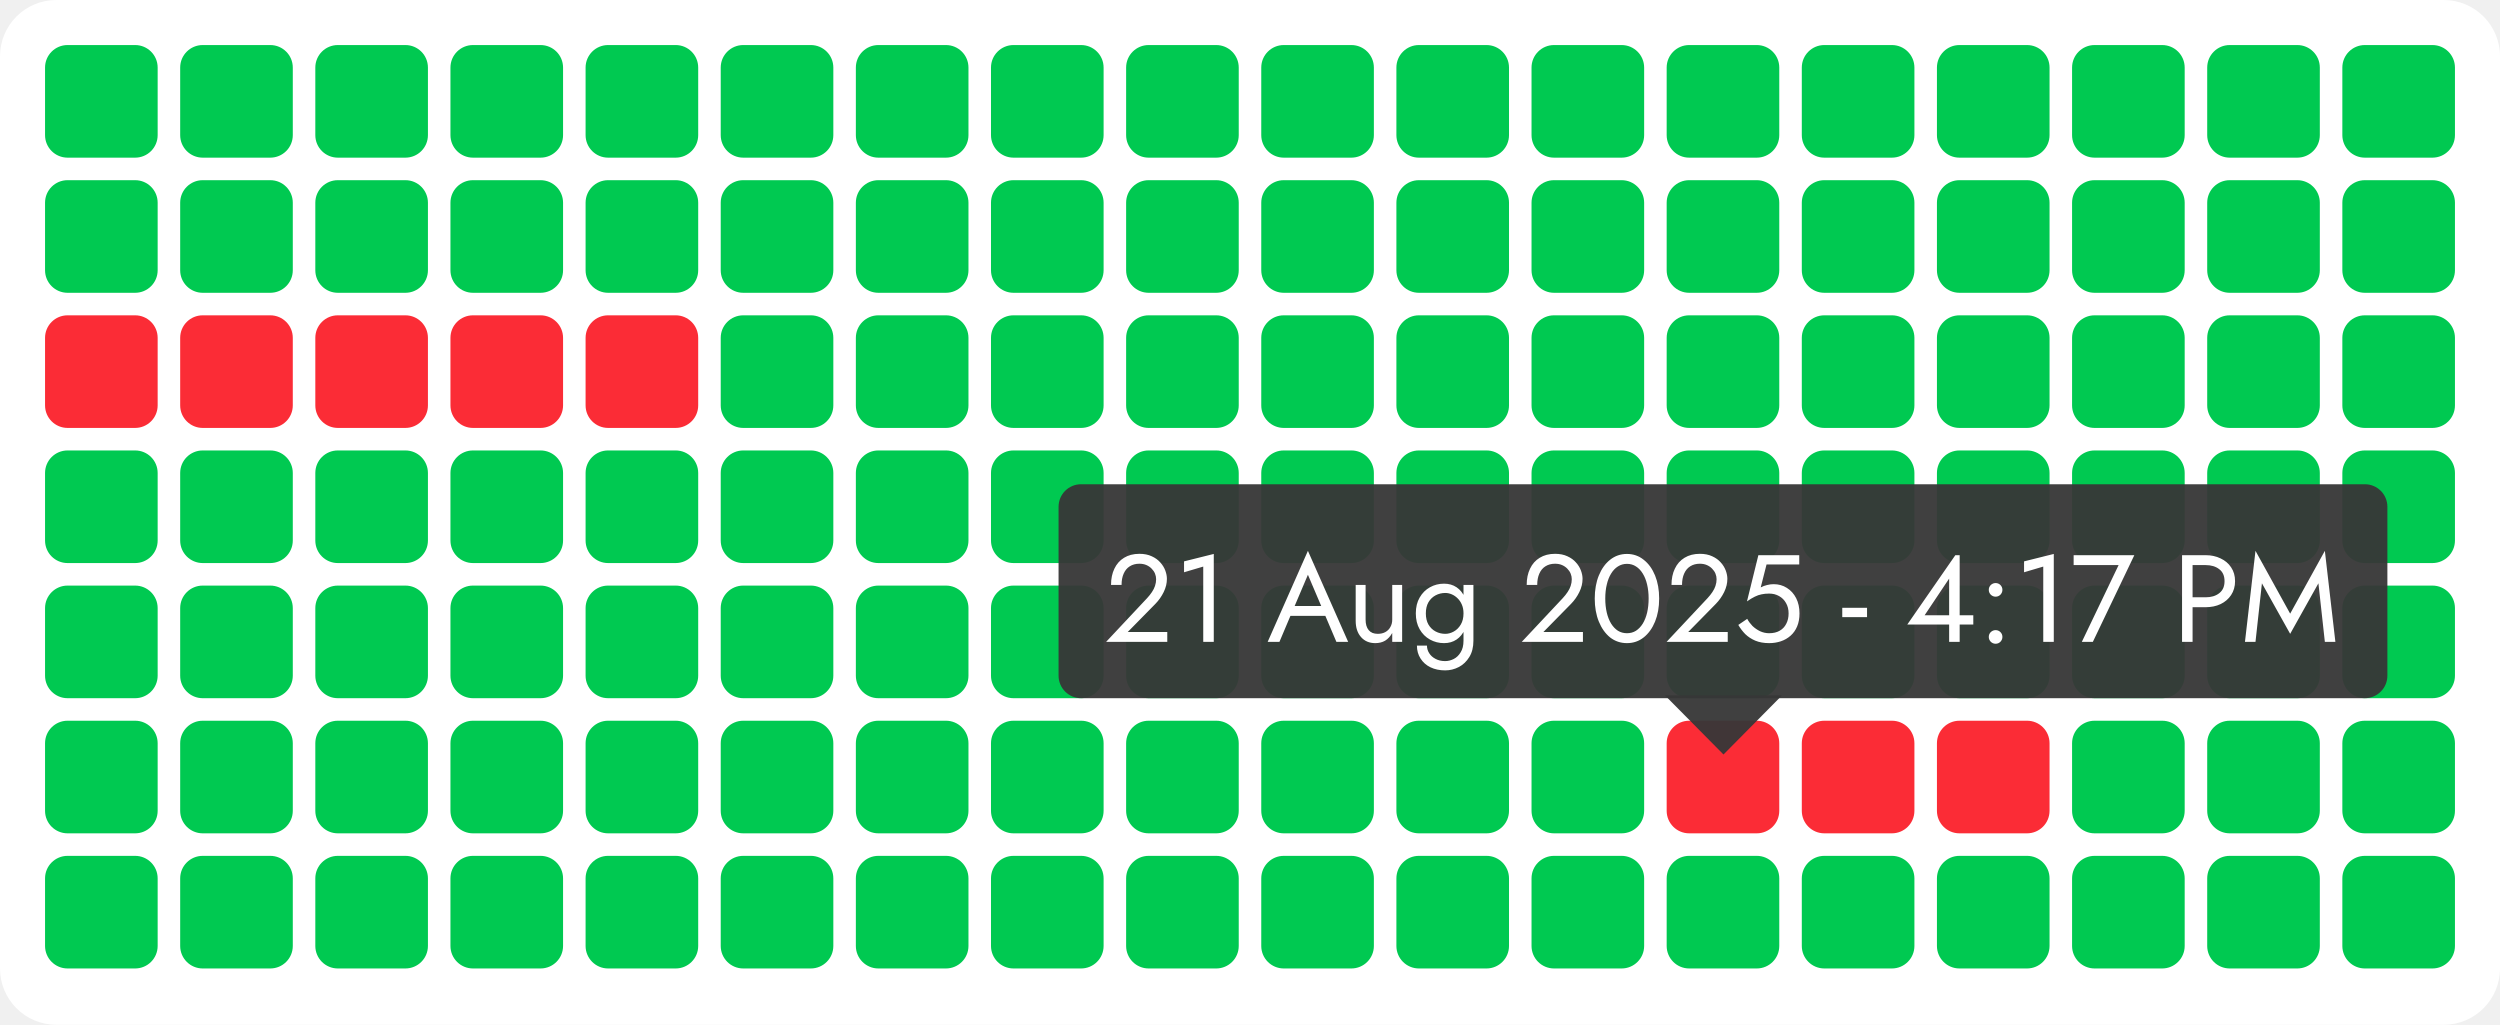
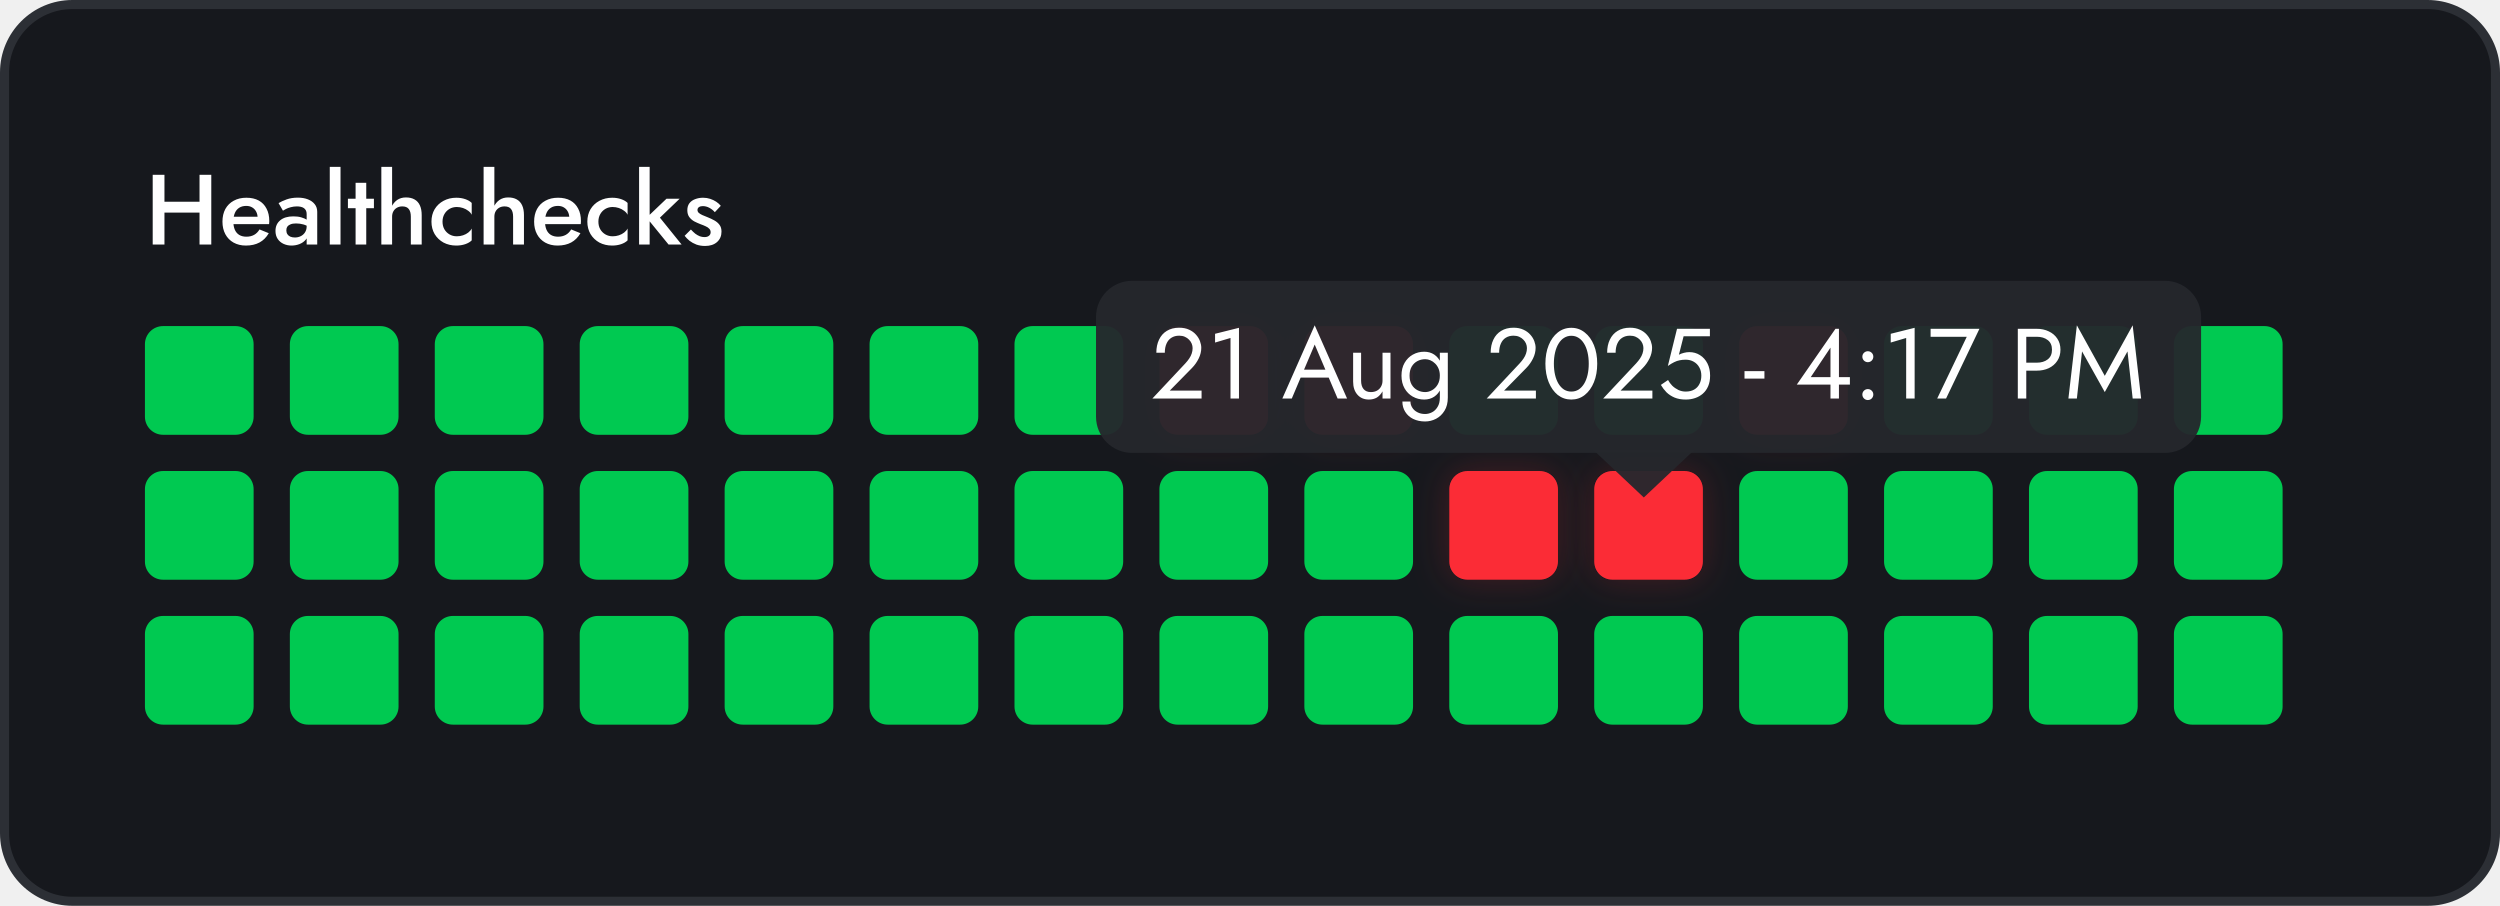
- <svg xmlns="http://www.w3.org/2000/svg" width="222" height="91" viewBox="0 0 222 91" fill="none">
-   <rect width="222" height="91" rx="5" fill="white" />
-   <rect x="4" y="4" width="10" height="10" rx="2" fill="#00C951" />
-   <rect x="16" y="4" width="10" height="10" rx="2" fill="#00C951" />
-   <rect x="28" y="4" width="10" height="10" rx="2" fill="#00C951" />
-   <rect x="40" y="4" width="10" height="10" rx="2" fill="#00C951" />
-   <rect x="52" y="4" width="10" height="10" rx="2" fill="#00C951" />
-   <rect x="64" y="4" width="10" height="10" rx="2" fill="#00C951" />
-   <rect x="76" y="4" width="10" height="10" rx="2" fill="#00C951" />
-   <rect x="88" y="4" width="10" height="10" rx="2" fill="#00C951" />
-   <rect x="100" y="4" width="10" height="10" rx="2" fill="#00C951" />
-   <rect x="112" y="4" width="10" height="10" rx="2" fill="#00C951" />
-   <rect x="124" y="4" width="10" height="10" rx="2" fill="#00C951" />
-   <rect x="136" y="4" width="10" height="10" rx="2" fill="#00C951" />
-   <rect x="148" y="4" width="10" height="10" rx="2" fill="#00C951" />
-   <rect x="160" y="4" width="10" height="10" rx="2" fill="#00C951" />
-   <rect x="172" y="4" width="10" height="10" rx="2" fill="#00C951" />
-   <rect x="184" y="4" width="10" height="10" rx="2" fill="#00C951" />
-   <rect x="196" y="4" width="10" height="10" rx="2" fill="#00C951" />
-   <rect x="208" y="4" width="10" height="10" rx="2" fill="#00C951" />
-   <rect x="4" y="16" width="10" height="10" rx="2" fill="#00C951" />
-   <rect x="16" y="16" width="10" height="10" rx="2" fill="#00C951" />
-   <rect x="28" y="16" width="10" height="10" rx="2" fill="#00C951" />
-   <rect x="40" y="16" width="10" height="10" rx="2" fill="#00C951" />
-   <rect x="52" y="16" width="10" height="10" rx="2" fill="#00C951" />
-   <rect x="64" y="16" width="10" height="10" rx="2" fill="#00C951" />
-   <rect x="76" y="16" width="10" height="10" rx="2" fill="#00C951" />
-   <rect x="88" y="16" width="10" height="10" rx="2" fill="#00C951" />
-   <rect x="100" y="16" width="10" height="10" rx="2" fill="#00C951" />
-   <rect x="112" y="16" width="10" height="10" rx="2" fill="#00C951" />
-   <rect x="124" y="16" width="10" height="10" rx="2" fill="#00C951" />
-   <rect x="136" y="16" width="10" height="10" rx="2" fill="#00C951" />
-   <rect x="148" y="16" width="10" height="10" rx="2" fill="#00C951" />
-   <rect x="160" y="16" width="10" height="10" rx="2" fill="#00C951" />
-   <rect x="172" y="16" width="10" height="10" rx="2" fill="#00C951" />
-   <rect x="184" y="16" width="10" height="10" rx="2" fill="#00C951" />
-   <rect x="196" y="16" width="10" height="10" rx="2" fill="#00C951" />
-   <rect x="208" y="16" width="10" height="10" rx="2" fill="#00C951" />
-   <rect x="4" y="28" width="10" height="10" rx="2" fill="#FB2C36" />
-   <rect x="16" y="28" width="10" height="10" rx="2" fill="#FB2C36" />
-   <rect x="28" y="28" width="10" height="10" rx="2" fill="#FB2C36" />
-   <rect x="40" y="28" width="10" height="10" rx="2" fill="#FB2C36" />
-   <rect x="52" y="28" width="10" height="10" rx="2" fill="#FB2C36" />
-   <rect x="64" y="28" width="10" height="10" rx="2" fill="#00C951" />
-   <rect x="76" y="28" width="10" height="10" rx="2" fill="#00C951" />
-   <rect x="88" y="28" width="10" height="10" rx="2" fill="#00C951" />
-   <rect x="100" y="28" width="10" height="10" rx="2" fill="#00C951" />
-   <rect x="112" y="28" width="10" height="10" rx="2" fill="#00C951" />
-   <rect x="124" y="28" width="10" height="10" rx="2" fill="#00C951" />
-   <rect x="136" y="28" width="10" height="10" rx="2" fill="#00C951" />
-   <rect x="148" y="28" width="10" height="10" rx="2" fill="#00C951" />
-   <rect x="160" y="28" width="10" height="10" rx="2" fill="#00C951" />
-   <rect x="172" y="28" width="10" height="10" rx="2" fill="#00C951" />
-   <rect x="184" y="28" width="10" height="10" rx="2" fill="#00C951" />
-   <rect x="196" y="28" width="10" height="10" rx="2" fill="#00C951" />
-   <rect x="208" y="28" width="10" height="10" rx="2" fill="#00C951" />
-   <rect x="4" y="40" width="10" height="10" rx="2" fill="#00C951" />
-   <rect x="16" y="40" width="10" height="10" rx="2" fill="#00C951" />
-   <rect x="28" y="40" width="10" height="10" rx="2" fill="#00C951" />
-   <rect x="40" y="40" width="10" height="10" rx="2" fill="#00C951" />
-   <rect x="52" y="40" width="10" height="10" rx="2" fill="#00C951" />
-   <rect x="64" y="40" width="10" height="10" rx="2" fill="#00C951" />
-   <rect x="76" y="40" width="10" height="10" rx="2" fill="#00C951" />
-   <rect x="88" y="40" width="10" height="10" rx="2" fill="#00C951" />
-   <rect x="100" y="40" width="10" height="10" rx="2" fill="#00C951" />
-   <rect x="112" y="40" width="10" height="10" rx="2" fill="#00C951" />
-   <rect x="124" y="40" width="10" height="10" rx="2" fill="#00C951" />
-   <rect x="136" y="40" width="10" height="10" rx="2" fill="#00C951" />
-   <rect x="148" y="40" width="10" height="10" rx="2" fill="#00C951" />
-   <rect x="160" y="40" width="10" height="10" rx="2" fill="#00C951" />
-   <rect x="172" y="40" width="10" height="10" rx="2" fill="#00C951" />
-   <rect x="184" y="40" width="10" height="10" rx="2" fill="#00C951" />
-   <rect x="196" y="40" width="10" height="10" rx="2" fill="#00C951" />
-   <rect x="208" y="40" width="10" height="10" rx="2" fill="#00C951" />
-   <rect x="4" y="52" width="10" height="10" rx="2" fill="#00C951" />
-   <rect x="16" y="52" width="10" height="10" rx="2" fill="#00C951" />
-   <rect x="28" y="52" width="10" height="10" rx="2" fill="#00C951" />
-   <rect x="40" y="52" width="10" height="10" rx="2" fill="#00C951" />
-   <rect x="52" y="52" width="10" height="10" rx="2" fill="#00C951" />
-   <rect x="64" y="52" width="10" height="10" rx="2" fill="#00C951" />
-   <rect x="76" y="52" width="10" height="10" rx="2" fill="#00C951" />
-   <rect x="88" y="52" width="10" height="10" rx="2" fill="#00C951" />
-   <rect x="100" y="52" width="10" height="10" rx="2" fill="#00C951" />
-   <rect x="112" y="52" width="10" height="10" rx="2" fill="#00C951" />
-   <rect x="124" y="52" width="10" height="10" rx="2" fill="#00C951" />
-   <rect x="136" y="52" width="10" height="10" rx="2" fill="#00C951" />
-   <rect x="148" y="52" width="10" height="10" rx="2" fill="#00C951" />
-   <rect x="160" y="52" width="10" height="10" rx="2" fill="#00C951" />
-   <rect x="172" y="52" width="10" height="10" rx="2" fill="#00C951" />
-   <rect x="184" y="52" width="10" height="10" rx="2" fill="#00C951" />
-   <rect x="196" y="52" width="10" height="10" rx="2" fill="#00C951" />
-   <rect x="208" y="52" width="10" height="10" rx="2" fill="#00C951" />
-   <rect x="4" y="64" width="10" height="10" rx="2" fill="#00C951" />
-   <rect x="16" y="64" width="10" height="10" rx="2" fill="#00C951" />
-   <rect x="28" y="64" width="10" height="10" rx="2" fill="#00C951" />
-   <rect x="40" y="64" width="10" height="10" rx="2" fill="#00C951" />
-   <rect x="52" y="64" width="10" height="10" rx="2" fill="#00C951" />
-   <rect x="64" y="64" width="10" height="10" rx="2" fill="#00C951" />
-   <rect x="76" y="64" width="10" height="10" rx="2" fill="#00C951" />
-   <rect x="88" y="64" width="10" height="10" rx="2" fill="#00C951" />
-   <rect x="100" y="64" width="10" height="10" rx="2" fill="#00C951" />
-   <rect x="112" y="64" width="10" height="10" rx="2" fill="#00C951" />
-   <rect x="124" y="64" width="10" height="10" rx="2" fill="#00C951" />
-   <rect x="136" y="64" width="10" height="10" rx="2" fill="#00C951" />
-   <rect x="148" y="64" width="10" height="10" rx="2" fill="#FB2C36" />
-   <rect x="160" y="64" width="10" height="10" rx="2" fill="#FB2C36" />
-   <rect x="172" y="64" width="10" height="10" rx="2" fill="#FB2C36" />
-   <rect x="184" y="64" width="10" height="10" rx="2" fill="#00C951" />
-   <rect x="196" y="64" width="10" height="10" rx="2" fill="#00C951" />
-   <rect x="208" y="64" width="10" height="10" rx="2" fill="#00C951" />
-   <rect x="4" y="76" width="10" height="10" rx="2" fill="#00C951" />
-   <rect x="16" y="76" width="10" height="10" rx="2" fill="#00C951" />
-   <rect x="28" y="76" width="10" height="10" rx="2" fill="#00C951" />
-   <rect x="40" y="76" width="10" height="10" rx="2" fill="#00C951" />
-   <rect x="52" y="76" width="10" height="10" rx="2" fill="#00C951" />
-   <rect x="64" y="76" width="10" height="10" rx="2" fill="#00C951" />
-   <rect x="76" y="76" width="10" height="10" rx="2" fill="#00C951" />
-   <rect x="88" y="76" width="10" height="10" rx="2" fill="#00C951" />
-   <rect x="100" y="76" width="10" height="10" rx="2" fill="#00C951" />
-   <rect x="112" y="76" width="10" height="10" rx="2" fill="#00C951" />
-   <rect x="124" y="76" width="10" height="10" rx="2" fill="#00C951" />
-   <rect x="136" y="76" width="10" height="10" rx="2" fill="#00C951" />
-   <rect x="148" y="76" width="10" height="10" rx="2" fill="#00C951" />
-   <rect x="160" y="76" width="10" height="10" rx="2" fill="#00C951" />
-   <rect x="172" y="76" width="10" height="10" rx="2" fill="#00C951" />
-   <rect x="184" y="76" width="10" height="10" rx="2" fill="#00C951" />
-   <rect x="196" y="76" width="10" height="10" rx="2" fill="#00C951" />
-   <rect x="208" y="76" width="10" height="10" rx="2" fill="#00C951" />
-   <rect x="94" y="43" width="118" height="19" rx="2" fill="#373737" fill-opacity="0.95" />
-   <path d="M153.046 67L158.242 61.75H147.85L153.046 67Z" fill="#373737" fill-opacity="0.95" />
-   <path d="M98.22 57L101.861 53.117C102.03 52.934 102.173 52.754 102.29 52.578C102.415 52.395 102.506 52.211 102.565 52.028C102.631 51.837 102.664 51.639 102.664 51.434C102.664 51.265 102.631 51.1 102.565 50.939C102.499 50.778 102.4 50.631 102.268 50.499C102.143 50.367 101.989 50.261 101.806 50.18C101.623 50.099 101.414 50.059 101.179 50.059C100.849 50.059 100.563 50.136 100.321 50.29C100.086 50.437 99.907 50.653 99.782 50.939C99.657 51.218 99.595 51.551 99.595 51.94H98.66C98.66 51.39 98.759 50.91 98.957 50.499C99.155 50.081 99.441 49.758 99.815 49.531C100.196 49.296 100.651 49.179 101.179 49.179C101.604 49.179 101.971 49.252 102.279 49.399C102.587 49.538 102.84 49.722 103.038 49.949C103.236 50.169 103.383 50.407 103.478 50.664C103.573 50.921 103.621 51.166 103.621 51.401C103.621 51.797 103.526 52.189 103.335 52.578C103.144 52.967 102.899 53.315 102.598 53.623L100.145 56.12H103.654V57H98.22ZM105.143 50.818V49.85L107.783 49.19V57H106.848V50.312L105.143 50.818ZM114.13 54.69L114.46 53.81H117.87L118.2 54.69H114.13ZM116.143 51.038L114.845 54.096L114.757 54.294L113.613 57H112.568L116.143 48.915L119.718 57H118.673L117.551 54.36L117.463 54.14L116.143 51.038ZM121.265 55.02C121.265 55.423 121.356 55.735 121.54 55.955C121.723 56.175 121.991 56.285 122.343 56.285C122.599 56.285 122.823 56.234 123.014 56.131C123.212 56.021 123.362 55.871 123.465 55.68C123.575 55.489 123.63 55.269 123.63 55.02V51.94H124.51V57H123.63V56.208C123.461 56.509 123.252 56.736 123.003 56.89C122.753 57.037 122.46 57.11 122.123 57.11C121.595 57.11 121.173 56.93 120.858 56.571C120.542 56.212 120.385 55.731 120.385 55.13V51.94H121.265V55.02ZM125.823 57.33H126.714C126.714 57.572 126.78 57.796 126.912 58.001C127.044 58.214 127.231 58.382 127.473 58.507C127.715 58.639 128.001 58.705 128.331 58.705C128.588 58.705 128.841 58.643 129.09 58.518C129.339 58.393 129.545 58.195 129.706 57.924C129.875 57.66 129.959 57.315 129.959 56.89V51.94H130.839V56.89C130.839 57.469 130.718 57.953 130.476 58.342C130.234 58.738 129.922 59.035 129.541 59.233C129.16 59.431 128.756 59.53 128.331 59.53C127.84 59.53 127.403 59.438 127.022 59.255C126.648 59.072 126.355 58.811 126.142 58.474C125.929 58.144 125.823 57.763 125.823 57.33ZM125.724 54.47C125.724 53.92 125.838 53.451 126.065 53.062C126.292 52.666 126.597 52.362 126.978 52.149C127.359 51.936 127.777 51.83 128.232 51.83C128.657 51.83 129.028 51.936 129.343 52.149C129.658 52.362 129.904 52.666 130.08 53.062C130.263 53.451 130.355 53.92 130.355 54.47C130.355 55.013 130.263 55.482 130.08 55.878C129.904 56.274 129.658 56.578 129.343 56.791C129.028 57.004 128.657 57.11 128.232 57.11C127.777 57.11 127.359 57.004 126.978 56.791C126.597 56.578 126.292 56.274 126.065 55.878C125.838 55.482 125.724 55.013 125.724 54.47ZM126.615 54.47C126.615 54.859 126.692 55.189 126.846 55.46C127.007 55.731 127.22 55.937 127.484 56.076C127.748 56.215 128.034 56.285 128.342 56.285C128.599 56.285 128.852 56.215 129.101 56.076C129.35 55.937 129.556 55.731 129.717 55.46C129.878 55.189 129.959 54.859 129.959 54.47C129.959 54.177 129.911 53.92 129.816 53.7C129.721 53.473 129.592 53.282 129.431 53.128C129.277 52.974 129.105 52.857 128.914 52.776C128.723 52.695 128.533 52.655 128.342 52.655C128.034 52.655 127.748 52.725 127.484 52.864C127.22 53.003 127.007 53.209 126.846 53.48C126.692 53.751 126.615 54.081 126.615 54.47ZM135.13 57L138.771 53.117C138.94 52.934 139.083 52.754 139.2 52.578C139.325 52.395 139.416 52.211 139.475 52.028C139.541 51.837 139.574 51.639 139.574 51.434C139.574 51.265 139.541 51.1 139.475 50.939C139.409 50.778 139.31 50.631 139.178 50.499C139.053 50.367 138.899 50.261 138.716 50.18C138.533 50.099 138.324 50.059 138.089 50.059C137.759 50.059 137.473 50.136 137.231 50.29C136.996 50.437 136.817 50.653 136.692 50.939C136.567 51.218 136.505 51.551 136.505 51.94H135.57C135.57 51.39 135.669 50.91 135.867 50.499C136.065 50.081 136.351 49.758 136.725 49.531C137.106 49.296 137.561 49.179 138.089 49.179C138.514 49.179 138.881 49.252 139.189 49.399C139.497 49.538 139.75 49.722 139.948 49.949C140.146 50.169 140.293 50.407 140.388 50.664C140.483 50.921 140.531 51.166 140.531 51.401C140.531 51.797 140.436 52.189 140.245 52.578C140.054 52.967 139.809 53.315 139.508 53.623L137.055 56.12H140.564V57H135.13ZM142.548 53.15C142.548 53.597 142.592 54.012 142.68 54.393C142.768 54.767 142.896 55.093 143.065 55.372C143.234 55.643 143.435 55.856 143.67 56.01C143.912 56.157 144.18 56.23 144.473 56.23C144.774 56.23 145.041 56.157 145.276 56.01C145.511 55.856 145.712 55.643 145.881 55.372C146.05 55.093 146.178 54.767 146.266 54.393C146.354 54.012 146.398 53.597 146.398 53.15C146.398 52.703 146.354 52.292 146.266 51.918C146.178 51.537 146.05 51.21 145.881 50.939C145.712 50.66 145.511 50.448 145.276 50.301C145.041 50.147 144.774 50.07 144.473 50.07C144.18 50.07 143.912 50.147 143.67 50.301C143.435 50.448 143.234 50.66 143.065 50.939C142.896 51.21 142.768 51.537 142.68 51.918C142.592 52.292 142.548 52.703 142.548 53.15ZM141.613 53.15C141.613 52.38 141.734 51.698 141.976 51.104C142.218 50.51 142.552 50.044 142.977 49.707C143.41 49.362 143.908 49.19 144.473 49.19C145.038 49.19 145.533 49.362 145.958 49.707C146.391 50.044 146.728 50.51 146.97 51.104C147.212 51.698 147.333 52.38 147.333 53.15C147.333 53.92 147.212 54.602 146.97 55.196C146.728 55.79 146.391 56.259 145.958 56.604C145.533 56.941 145.038 57.11 144.473 57.11C143.908 57.11 143.41 56.941 142.977 56.604C142.552 56.259 142.218 55.79 141.976 55.196C141.734 54.602 141.613 53.92 141.613 53.15ZM147.989 57L151.63 53.117C151.798 52.934 151.941 52.754 152.059 52.578C152.183 52.395 152.275 52.211 152.334 52.028C152.4 51.837 152.433 51.639 152.433 51.434C152.433 51.265 152.4 51.1 152.334 50.939C152.268 50.778 152.169 50.631 152.037 50.499C151.912 50.367 151.758 50.261 151.575 50.18C151.391 50.099 151.182 50.059 150.948 50.059C150.618 50.059 150.332 50.136 150.09 50.29C149.855 50.437 149.675 50.653 149.551 50.939C149.426 51.218 149.364 51.551 149.364 51.94H148.429C148.429 51.39 148.528 50.91 148.726 50.499C148.924 50.081 149.21 49.758 149.584 49.531C149.965 49.296 150.42 49.179 150.948 49.179C151.373 49.179 151.74 49.252 152.048 49.399C152.356 49.538 152.609 49.722 152.807 49.949C153.005 50.169 153.151 50.407 153.247 50.664C153.342 50.921 153.39 51.166 153.39 51.401C153.39 51.797 153.294 52.189 153.104 52.578C152.913 52.967 152.667 53.315 152.367 53.623L149.914 56.12H153.423V57H147.989ZM159.795 54.47C159.795 54.91 159.726 55.295 159.586 55.625C159.447 55.955 159.253 56.23 159.003 56.45C158.754 56.67 158.468 56.835 158.145 56.945C157.823 57.055 157.474 57.11 157.1 57.11C156.631 57.11 156.22 57.037 155.868 56.89C155.524 56.743 155.227 56.549 154.977 56.307C154.735 56.058 154.53 55.786 154.361 55.493L155.153 54.954C155.271 55.174 155.425 55.383 155.615 55.581C155.813 55.772 156.041 55.929 156.297 56.054C156.554 56.171 156.822 56.23 157.1 56.23C157.467 56.23 157.779 56.157 158.035 56.01C158.292 55.863 158.486 55.658 158.618 55.394C158.758 55.13 158.827 54.822 158.827 54.47C158.827 54.118 158.75 53.81 158.596 53.546C158.45 53.282 158.244 53.077 157.98 52.93C157.724 52.783 157.43 52.71 157.1 52.71C156.858 52.71 156.635 52.732 156.429 52.776C156.231 52.813 156.03 52.882 155.824 52.985C155.626 53.08 155.395 53.22 155.131 53.403L156.143 49.3H159.773V50.125H156.869L156.352 52.16C156.536 52.065 156.723 51.995 156.913 51.951C157.111 51.9 157.306 51.874 157.496 51.874C157.936 51.874 158.329 51.984 158.673 52.204C159.025 52.424 159.3 52.728 159.498 53.117C159.696 53.506 159.795 53.957 159.795 54.47ZM163.593 54.8V53.975H165.793V54.8H163.593ZM169.366 55.46L173.634 49.3H174.019V57H173.084V55.064V54.943V51.379L170.906 54.635H173.469H173.656H175.229V55.46H169.366ZM176.604 56.56C176.604 56.391 176.662 56.248 176.78 56.131C176.904 56.014 177.047 55.955 177.209 55.955C177.377 55.955 177.52 56.014 177.638 56.131C177.755 56.248 177.814 56.391 177.814 56.56C177.814 56.721 177.755 56.864 177.638 56.989C177.52 57.106 177.377 57.165 177.209 57.165C177.047 57.165 176.904 57.106 176.78 56.989C176.662 56.864 176.604 56.721 176.604 56.56ZM176.604 52.38C176.604 52.211 176.662 52.068 176.78 51.951C176.904 51.834 177.047 51.775 177.209 51.775C177.377 51.775 177.52 51.834 177.638 51.951C177.755 52.068 177.814 52.211 177.814 52.38C177.814 52.541 177.755 52.684 177.638 52.809C177.52 52.926 177.377 52.985 177.209 52.985C177.047 52.985 176.904 52.926 176.78 52.809C176.662 52.684 176.604 52.541 176.604 52.38ZM179.736 50.818V49.85L182.376 49.19V57H181.441V50.312L179.736 50.818ZM184.139 50.18V49.3H189.529L185.844 57H184.865L188.132 50.18H184.139ZM193.766 49.3H194.701V57H193.766V49.3ZM194.283 50.18V49.3H195.856C196.354 49.3 196.798 49.395 197.187 49.586C197.583 49.769 197.894 50.033 198.122 50.378C198.356 50.723 198.474 51.133 198.474 51.61C198.474 52.079 198.356 52.49 198.122 52.842C197.894 53.187 197.583 53.454 197.187 53.645C196.798 53.828 196.354 53.92 195.856 53.92H194.283V53.04H195.856C196.354 53.04 196.758 52.919 197.066 52.677C197.381 52.435 197.539 52.079 197.539 51.61C197.539 51.133 197.381 50.778 197.066 50.543C196.758 50.301 196.354 50.18 195.856 50.18H194.283ZM200.859 51.797L200.287 57H199.352L200.287 48.915L203.367 54.492L206.447 48.915L207.382 57H206.447L205.875 51.797L203.367 56.285L200.859 51.797Z" fill="white" />
+ <svg xmlns="http://www.w3.org/2000/svg" width="276" height="100" viewBox="0 0 276 100" fill="none">
+   <rect x="0.5" y="0.5" width="275" height="99" rx="7.5" fill="#16181D" />
+   <rect x="0.5" y="0.5" width="275" height="99" rx="7.5" stroke="#2C2F35" />
+   <rect x="16" y="36" width="12" height="12" rx="2" fill="#00C951" />
+   <rect x="32" y="36" width="12" height="12" rx="2" fill="#00C951" />
+   <rect x="48" y="36" width="12" height="12" rx="2" fill="#00C951" />
+   <rect x="64" y="36" width="12" height="12" rx="2" fill="#00C951" />
+   <rect x="80" y="36" width="12" height="12" rx="2" fill="#00C951" />
+   <rect x="96" y="36" width="12" height="12" rx="2" fill="#00C951" />
+   <rect x="112" y="36" width="12" height="12" rx="2" fill="#00C951" />
+   <g filter="url(#filter0_d_12_28)">
+     <rect x="128" y="36" width="12" height="12" rx="2" fill="#FB2C36" />
+   </g>
+   <g filter="url(#filter1_d_12_28)">
+     <rect x="144" y="36" width="12" height="12" rx="2" fill="#FB2C36" />
+   </g>
+   <rect x="160" y="36" width="12" height="12" rx="2" fill="#00C951" />
+   <rect x="176" y="36" width="12" height="12" rx="2" fill="#00C951" />
+   <g filter="url(#filter2_d_12_28)">
+     <rect x="192" y="36" width="12" height="12" rx="2" fill="#FB2C36" />
+   </g>
+   <rect x="208" y="36" width="12" height="12" rx="2" fill="#00C951" />
+   <rect x="224" y="36" width="12" height="12" rx="2" fill="#00C951" />
+   <rect x="240" y="36" width="12" height="12" rx="2" fill="#00C951" />
+   <rect x="16" y="52" width="12" height="12" rx="2" fill="#00C951" />
+   <rect x="32" y="52" width="12" height="12" rx="2" fill="#00C951" />
+   <rect x="48" y="52" width="12" height="12" rx="2" fill="#00C951" />
+   <rect x="64" y="52" width="12" height="12" rx="2" fill="#00C951" />
+   <rect x="80" y="52" width="12" height="12" rx="2" fill="#00C951" />
+   <rect x="96" y="52" width="12" height="12" rx="2" fill="#00C951" />
+   <rect x="112" y="52" width="12" height="12" rx="2" fill="#00C951" />
+   <rect x="128" y="52" width="12" height="12" rx="2" fill="#00C951" />
+   <rect x="144" y="52" width="12" height="12" rx="2" fill="#00C951" />
+   <g filter="url(#filter3_d_12_28)">
+     <rect x="160" y="52" width="12" height="12" rx="2" fill="#FB2C36" />
+   </g>
+   <g filter="url(#filter4_d_12_28)">
+     <rect x="176" y="52" width="12" height="12" rx="2" fill="#FB2C36" />
+   </g>
+   <rect x="192" y="52" width="12" height="12" rx="2" fill="#00C951" />
+   <rect x="208" y="52" width="12" height="12" rx="2" fill="#00C951" />
+   <rect x="224" y="52" width="12" height="12" rx="2" fill="#00C951" />
+   <rect x="240" y="52" width="12" height="12" rx="2" fill="#00C951" />
+   <rect x="16" y="68" width="12" height="12" rx="2" fill="#00C951" />
+   <rect x="32" y="68" width="12" height="12" rx="2" fill="#00C951" />
+   <rect x="48" y="68" width="12" height="12" rx="2" fill="#00C951" />
+   <rect x="64" y="68" width="12" height="12" rx="2" fill="#00C951" />
+   <rect x="80" y="68" width="12" height="12" rx="2" fill="#00C951" />
+   <rect x="96" y="68" width="12" height="12" rx="2" fill="#00C951" />
+   <rect x="112" y="68" width="12" height="12" rx="2" fill="#00C951" />
+   <rect x="128" y="68" width="12" height="12" rx="2" fill="#00C951" />
+   <rect x="144" y="68" width="12" height="12" rx="2" fill="#00C951" />
+   <rect x="160" y="68" width="12" height="12" rx="2" fill="#00C951" />
+   <rect x="176" y="68" width="12" height="12" rx="2" fill="#00C951" />
+   <rect x="192" y="68" width="12" height="12" rx="2" fill="#00C951" />
+   <rect x="208" y="68" width="12" height="12" rx="2" fill="#00C951" />
+   <rect x="224" y="68" width="12" height="12" rx="2" fill="#00C951" />
+   <rect x="240" y="68" width="12" height="12" rx="2" fill="#00C951" />
+   <path d="M17.375 23.469V22.27H22.864V23.469H17.375ZM22.028 19.3H23.326V27H22.028V19.3ZM16.858 19.3H18.156V27H16.858V19.3ZM27.145 27.11C26.631 27.11 26.177 27 25.78 26.78C25.392 26.56 25.091 26.252 24.878 25.856C24.666 25.46 24.559 24.998 24.559 24.47C24.559 23.935 24.666 23.469 24.878 23.073C25.099 22.677 25.407 22.373 25.802 22.16C26.198 21.94 26.664 21.83 27.2 21.83C27.735 21.83 28.189 21.933 28.564 22.138C28.938 22.343 29.224 22.64 29.422 23.029C29.627 23.41 29.73 23.872 29.73 24.415C29.73 24.474 29.726 24.536 29.718 24.602C29.718 24.668 29.715 24.716 29.707 24.745H25.264V23.931H28.695L28.332 24.437C28.355 24.393 28.377 24.334 28.398 24.261C28.428 24.18 28.442 24.114 28.442 24.063C28.442 23.792 28.387 23.557 28.277 23.359C28.175 23.161 28.028 23.007 27.837 22.897C27.654 22.787 27.438 22.732 27.189 22.732C26.888 22.732 26.631 22.798 26.419 22.93C26.206 23.062 26.044 23.253 25.934 23.502C25.825 23.751 25.766 24.059 25.759 24.426C25.759 24.793 25.814 25.104 25.924 25.361C26.034 25.61 26.195 25.801 26.407 25.933C26.628 26.065 26.892 26.131 27.2 26.131C27.522 26.131 27.805 26.065 28.047 25.933C28.288 25.801 28.49 25.599 28.651 25.328L29.674 25.746C29.41 26.201 29.07 26.542 28.651 26.769C28.233 26.996 27.731 27.11 27.145 27.11ZM31.611 25.427C31.611 25.596 31.652 25.742 31.733 25.867C31.813 25.984 31.923 26.072 32.062 26.131C32.209 26.19 32.374 26.219 32.557 26.219C32.792 26.219 33.005 26.171 33.196 26.076C33.394 25.981 33.551 25.841 33.669 25.658C33.793 25.467 33.855 25.247 33.855 24.998L34.032 25.658C34.032 25.981 33.936 26.252 33.745 26.472C33.562 26.685 33.328 26.846 33.041 26.956C32.763 27.059 32.477 27.11 32.184 27.11C31.868 27.11 31.575 27.048 31.303 26.923C31.032 26.798 30.816 26.615 30.654 26.373C30.493 26.131 30.413 25.838 30.413 25.493C30.413 25.002 30.585 24.613 30.93 24.327C31.274 24.034 31.762 23.887 32.392 23.887C32.73 23.887 33.02 23.924 33.261 23.997C33.511 24.07 33.716 24.158 33.877 24.261C34.039 24.356 34.153 24.444 34.218 24.525V25.13C33.991 24.969 33.749 24.851 33.492 24.778C33.236 24.705 32.965 24.668 32.678 24.668C32.429 24.668 32.227 24.701 32.074 24.767C31.919 24.826 31.802 24.91 31.721 25.02C31.648 25.13 31.611 25.266 31.611 25.427ZM31.238 23.26L30.753 22.424C30.981 22.285 31.274 22.149 31.634 22.017C32 21.885 32.418 21.819 32.888 21.819C33.306 21.819 33.672 21.881 33.987 22.006C34.31 22.131 34.563 22.31 34.746 22.545C34.93 22.772 35.022 23.055 35.022 23.392V27H33.855V23.623C33.855 23.462 33.826 23.33 33.767 23.227C33.716 23.124 33.643 23.04 33.547 22.974C33.452 22.908 33.339 22.86 33.206 22.831C33.075 22.802 32.931 22.787 32.778 22.787C32.543 22.787 32.319 22.816 32.106 22.875C31.901 22.926 31.721 22.992 31.567 23.073C31.421 23.146 31.311 23.209 31.238 23.26ZM36.407 18.42H37.594V27H36.407V18.42ZM38.41 21.94H41.281V22.985H38.41V21.94ZM39.257 20.18H40.434V27H39.257V20.18ZM43.288 18.42V27H42.1V18.42H43.288ZM45.356 23.92C45.356 23.546 45.279 23.264 45.125 23.073C44.978 22.882 44.74 22.787 44.41 22.787C44.19 22.787 43.995 22.835 43.827 22.93C43.658 23.025 43.526 23.157 43.431 23.326C43.336 23.495 43.288 23.693 43.288 23.92H43.002C43.002 23.517 43.075 23.157 43.222 22.842C43.368 22.527 43.574 22.274 43.838 22.083C44.109 21.892 44.435 21.797 44.817 21.797C45.191 21.797 45.506 21.87 45.763 22.017C46.027 22.164 46.225 22.384 46.357 22.677C46.489 22.963 46.555 23.322 46.555 23.755V27H45.356V23.92ZM48.854 24.47C48.854 24.793 48.923 25.075 49.063 25.317C49.202 25.552 49.389 25.739 49.624 25.878C49.866 26.017 50.133 26.087 50.427 26.087C50.669 26.087 50.9 26.05 51.12 25.977C51.34 25.904 51.534 25.801 51.703 25.669C51.871 25.537 51.996 25.39 52.077 25.229V26.538C51.901 26.714 51.662 26.853 51.362 26.956C51.061 27.059 50.731 27.11 50.372 27.11C49.851 27.11 49.382 27 48.964 26.78C48.553 26.553 48.227 26.241 47.985 25.845C47.75 25.442 47.633 24.983 47.633 24.47C47.633 23.949 47.75 23.491 47.985 23.095C48.227 22.699 48.553 22.391 48.964 22.171C49.382 21.944 49.851 21.83 50.372 21.83C50.731 21.83 51.061 21.881 51.362 21.984C51.662 22.087 51.901 22.226 52.077 22.402V23.711C51.996 23.542 51.868 23.396 51.692 23.271C51.523 23.139 51.329 23.036 51.109 22.963C50.889 22.89 50.661 22.853 50.427 22.853C50.133 22.853 49.866 22.923 49.624 23.062C49.389 23.201 49.202 23.392 49.063 23.634C48.923 23.876 48.854 24.155 48.854 24.47ZM54.578 18.42V27H53.39V18.42H54.578ZM56.646 23.92C56.646 23.546 56.569 23.264 56.415 23.073C56.268 22.882 56.03 22.787 55.7 22.787C55.48 22.787 55.285 22.835 55.117 22.93C54.948 23.025 54.816 23.157 54.721 23.326C54.626 23.495 54.578 23.693 54.578 23.92H54.292C54.292 23.517 54.365 23.157 54.512 22.842C54.658 22.527 54.864 22.274 55.128 22.083C55.399 21.892 55.725 21.797 56.107 21.797C56.481 21.797 56.796 21.87 57.053 22.017C57.317 22.164 57.515 22.384 57.647 22.677C57.779 22.963 57.845 23.322 57.845 23.755V27H56.646V23.92ZM61.552 27.11C61.038 27.11 60.584 27 60.188 26.78C59.799 26.56 59.498 26.252 59.286 25.856C59.073 25.46 58.967 24.998 58.967 24.47C58.967 23.935 59.073 23.469 59.286 23.073C59.506 22.677 59.814 22.373 60.21 22.16C60.606 21.94 61.071 21.83 61.607 21.83C62.142 21.83 62.597 21.933 62.971 22.138C63.345 22.343 63.631 22.64 63.829 23.029C64.034 23.41 64.137 23.872 64.137 24.415C64.137 24.474 64.133 24.536 64.126 24.602C64.126 24.668 64.122 24.716 64.115 24.745H59.671V23.931H63.103L62.74 24.437C62.762 24.393 62.784 24.334 62.806 24.261C62.835 24.18 62.85 24.114 62.85 24.063C62.85 23.792 62.795 23.557 62.685 23.359C62.582 23.161 62.435 23.007 62.245 22.897C62.061 22.787 61.845 22.732 61.596 22.732C61.295 22.732 61.038 22.798 60.826 22.93C60.613 23.062 60.452 23.253 60.342 23.502C60.232 23.751 60.173 24.059 60.166 24.426C60.166 24.793 60.221 25.104 60.331 25.361C60.441 25.61 60.602 25.801 60.815 25.933C61.035 26.065 61.299 26.131 61.607 26.131C61.929 26.131 62.212 26.065 62.454 25.933C62.696 25.801 62.897 25.599 63.059 25.328L64.082 25.746C63.818 26.201 63.477 26.542 63.059 26.769C62.641 26.996 62.138 27.11 61.552 27.11ZM66.063 24.47C66.063 24.793 66.132 25.075 66.272 25.317C66.411 25.552 66.598 25.739 66.833 25.878C67.075 26.017 67.342 26.087 67.636 26.087C67.878 26.087 68.109 26.05 68.329 25.977C68.549 25.904 68.743 25.801 68.912 25.669C69.08 25.537 69.205 25.39 69.286 25.229V26.538C69.11 26.714 68.871 26.853 68.571 26.956C68.27 27.059 67.94 27.11 67.581 27.11C67.06 27.11 66.591 27 66.173 26.78C65.762 26.553 65.436 26.241 65.194 25.845C64.959 25.442 64.842 24.983 64.842 24.47C64.842 23.949 64.959 23.491 65.194 23.095C65.436 22.699 65.762 22.391 66.173 22.171C66.591 21.944 67.06 21.83 67.581 21.83C67.94 21.83 68.27 21.881 68.571 21.984C68.871 22.087 69.11 22.226 69.286 22.402V23.711C69.205 23.542 69.077 23.396 68.901 23.271C68.732 23.139 68.538 23.036 68.318 22.963C68.098 22.89 67.87 22.853 67.636 22.853C67.342 22.853 67.075 22.923 66.833 23.062C66.598 23.201 66.411 23.392 66.272 23.634C66.132 23.876 66.063 24.155 66.063 24.47ZM70.555 18.42H71.721V27H70.555V18.42ZM73.58 21.94H75.032L72.854 24.03L75.252 27H73.811L71.391 24.03L73.58 21.94ZM76.276 25.339C76.438 25.515 76.599 25.669 76.76 25.801C76.929 25.926 77.097 26.021 77.266 26.087C77.435 26.146 77.603 26.175 77.772 26.175C77.985 26.175 78.15 26.127 78.267 26.032C78.392 25.937 78.454 25.805 78.454 25.636C78.454 25.489 78.406 25.365 78.311 25.262C78.216 25.152 78.084 25.06 77.915 24.987C77.746 24.906 77.549 24.826 77.321 24.745C77.094 24.657 76.867 24.554 76.639 24.437C76.419 24.312 76.236 24.151 76.089 23.953C75.95 23.755 75.88 23.506 75.88 23.205C75.88 22.897 75.957 22.64 76.111 22.435C76.272 22.23 76.485 22.079 76.749 21.984C77.02 21.881 77.31 21.83 77.618 21.83C77.897 21.83 78.157 21.87 78.399 21.951C78.648 22.032 78.872 22.138 79.07 22.27C79.268 22.402 79.437 22.552 79.576 22.721L78.916 23.425C78.748 23.227 78.546 23.066 78.311 22.941C78.076 22.816 77.835 22.754 77.585 22.754C77.416 22.754 77.277 22.791 77.167 22.864C77.057 22.937 77.002 23.044 77.002 23.183C77.002 23.3 77.05 23.407 77.145 23.502C77.248 23.59 77.38 23.671 77.541 23.744C77.71 23.817 77.897 23.894 78.102 23.975C78.381 24.085 78.638 24.206 78.872 24.338C79.107 24.47 79.294 24.631 79.433 24.822C79.58 25.013 79.653 25.262 79.653 25.57C79.653 26.047 79.488 26.432 79.158 26.725C78.835 27.011 78.395 27.154 77.838 27.154C77.493 27.154 77.174 27.103 76.881 27C76.595 26.89 76.342 26.751 76.122 26.582C75.909 26.406 75.73 26.223 75.583 26.032L76.276 25.339Z" fill="white" />
+   <path d="M181.476 54.922L187.05 49.672H175.902L181.476 54.922Z" fill="#25272D" fill-opacity="0.95" />
+   <rect x="121" y="31" width="122" height="19" rx="4" fill="#25272D" fill-opacity="0.95" />
+   <path d="M127.22 44L130.861 40.117C131.03 39.934 131.173 39.754 131.29 39.578C131.415 39.395 131.506 39.211 131.565 39.028C131.631 38.837 131.664 38.639 131.664 38.434C131.664 38.265 131.631 38.1 131.565 37.939C131.499 37.778 131.4 37.631 131.268 37.499C131.143 37.367 130.989 37.261 130.806 37.18C130.623 37.099 130.414 37.059 130.179 37.059C129.849 37.059 129.563 37.136 129.321 37.29C129.086 37.437 128.907 37.653 128.782 37.939C128.657 38.218 128.595 38.551 128.595 38.94H127.66C127.66 38.39 127.759 37.91 127.957 37.499C128.155 37.081 128.441 36.758 128.815 36.531C129.196 36.296 129.651 36.179 130.179 36.179C130.604 36.179 130.971 36.252 131.279 36.399C131.587 36.538 131.84 36.722 132.038 36.949C132.236 37.169 132.383 37.407 132.478 37.664C132.573 37.921 132.621 38.166 132.621 38.401C132.621 38.797 132.526 39.189 132.335 39.578C132.144 39.967 131.899 40.315 131.598 40.623L129.145 43.12H132.654V44H127.22ZM134.143 37.818V36.85L136.783 36.19V44H135.848V37.312L134.143 37.818ZM143.13 41.69L143.46 40.81H146.87L147.2 41.69H143.13ZM145.143 38.038L143.845 41.096L143.757 41.294L142.613 44H141.568L145.143 35.915L148.718 44H147.673L146.551 41.36L146.463 41.14L145.143 38.038ZM150.265 42.02C150.265 42.423 150.356 42.735 150.54 42.955C150.723 43.175 150.991 43.285 151.343 43.285C151.599 43.285 151.823 43.234 152.014 43.131C152.212 43.021 152.362 42.871 152.465 42.68C152.575 42.489 152.63 42.269 152.63 42.02V38.94H153.51V44H152.63V43.208C152.461 43.509 152.252 43.736 152.003 43.89C151.753 44.037 151.46 44.11 151.123 44.11C150.595 44.11 150.173 43.93 149.858 43.571C149.542 43.212 149.385 42.731 149.385 42.13V38.94H150.265V42.02ZM154.823 44.33H155.714C155.714 44.572 155.78 44.796 155.912 45.001C156.044 45.214 156.231 45.382 156.473 45.507C156.715 45.639 157.001 45.705 157.331 45.705C157.588 45.705 157.841 45.643 158.09 45.518C158.339 45.393 158.545 45.195 158.706 44.924C158.875 44.66 158.959 44.315 158.959 43.89V38.94H159.839V43.89C159.839 44.469 159.718 44.953 159.476 45.342C159.234 45.738 158.922 46.035 158.541 46.233C158.16 46.431 157.756 46.53 157.331 46.53C156.84 46.53 156.403 46.438 156.022 46.255C155.648 46.072 155.355 45.811 155.142 45.474C154.929 45.144 154.823 44.763 154.823 44.33ZM154.724 41.47C154.724 40.92 154.838 40.451 155.065 40.062C155.292 39.666 155.597 39.362 155.978 39.149C156.359 38.936 156.777 38.83 157.232 38.83C157.657 38.83 158.028 38.936 158.343 39.149C158.658 39.362 158.904 39.666 159.08 40.062C159.263 40.451 159.355 40.92 159.355 41.47C159.355 42.013 159.263 42.482 159.08 42.878C158.904 43.274 158.658 43.578 158.343 43.791C158.028 44.004 157.657 44.11 157.232 44.11C156.777 44.11 156.359 44.004 155.978 43.791C155.597 43.578 155.292 43.274 155.065 42.878C154.838 42.482 154.724 42.013 154.724 41.47ZM155.615 41.47C155.615 41.859 155.692 42.189 155.846 42.46C156.007 42.731 156.22 42.937 156.484 43.076C156.748 43.215 157.034 43.285 157.342 43.285C157.599 43.285 157.852 43.215 158.101 43.076C158.35 42.937 158.556 42.731 158.717 42.46C158.878 42.189 158.959 41.859 158.959 41.47C158.959 41.177 158.911 40.92 158.816 40.7C158.721 40.473 158.592 40.282 158.431 40.128C158.277 39.974 158.105 39.857 157.914 39.776C157.723 39.695 157.533 39.655 157.342 39.655C157.034 39.655 156.748 39.725 156.484 39.864C156.22 40.003 156.007 40.209 155.846 40.48C155.692 40.751 155.615 41.081 155.615 41.47ZM164.13 44L167.771 40.117C167.94 39.934 168.083 39.754 168.2 39.578C168.325 39.395 168.416 39.211 168.475 39.028C168.541 38.837 168.574 38.639 168.574 38.434C168.574 38.265 168.541 38.1 168.475 37.939C168.409 37.778 168.31 37.631 168.178 37.499C168.053 37.367 167.899 37.261 167.716 37.18C167.533 37.099 167.324 37.059 167.089 37.059C166.759 37.059 166.473 37.136 166.231 37.29C165.996 37.437 165.817 37.653 165.692 37.939C165.567 38.218 165.505 38.551 165.505 38.94H164.57C164.57 38.39 164.669 37.91 164.867 37.499C165.065 37.081 165.351 36.758 165.725 36.531C166.106 36.296 166.561 36.179 167.089 36.179C167.514 36.179 167.881 36.252 168.189 36.399C168.497 36.538 168.75 36.722 168.948 36.949C169.146 37.169 169.293 37.407 169.388 37.664C169.483 37.921 169.531 38.166 169.531 38.401C169.531 38.797 169.436 39.189 169.245 39.578C169.054 39.967 168.809 40.315 168.508 40.623L166.055 43.12H169.564V44H164.13ZM171.548 40.15C171.548 40.597 171.592 41.012 171.68 41.393C171.768 41.767 171.896 42.093 172.065 42.372C172.234 42.643 172.435 42.856 172.67 43.01C172.912 43.157 173.18 43.23 173.473 43.23C173.774 43.23 174.041 43.157 174.276 43.01C174.511 42.856 174.712 42.643 174.881 42.372C175.05 42.093 175.178 41.767 175.266 41.393C175.354 41.012 175.398 40.597 175.398 40.15C175.398 39.703 175.354 39.292 175.266 38.918C175.178 38.537 175.05 38.21 174.881 37.939C174.712 37.66 174.511 37.448 174.276 37.301C174.041 37.147 173.774 37.07 173.473 37.07C173.18 37.07 172.912 37.147 172.67 37.301C172.435 37.448 172.234 37.66 172.065 37.939C171.896 38.21 171.768 38.537 171.68 38.918C171.592 39.292 171.548 39.703 171.548 40.15ZM170.613 40.15C170.613 39.38 170.734 38.698 170.976 38.104C171.218 37.51 171.552 37.044 171.977 36.707C172.41 36.362 172.908 36.19 173.473 36.19C174.038 36.19 174.533 36.362 174.958 36.707C175.391 37.044 175.728 37.51 175.97 38.104C176.212 38.698 176.333 39.38 176.333 40.15C176.333 40.92 176.212 41.602 175.97 42.196C175.728 42.79 175.391 43.259 174.958 43.604C174.533 43.941 174.038 44.11 173.473 44.11C172.908 44.11 172.41 43.941 171.977 43.604C171.552 43.259 171.218 42.79 170.976 42.196C170.734 41.602 170.613 40.92 170.613 40.15ZM176.989 44L180.63 40.117C180.798 39.934 180.941 39.754 181.059 39.578C181.183 39.395 181.275 39.211 181.334 39.028C181.4 38.837 181.433 38.639 181.433 38.434C181.433 38.265 181.4 38.1 181.334 37.939C181.268 37.778 181.169 37.631 181.037 37.499C180.912 37.367 180.758 37.261 180.575 37.18C180.391 37.099 180.182 37.059 179.948 37.059C179.618 37.059 179.332 37.136 179.09 37.29C178.855 37.437 178.675 37.653 178.551 37.939C178.426 38.218 178.364 38.551 178.364 38.94H177.429C177.429 38.39 177.528 37.91 177.726 37.499C177.924 37.081 178.21 36.758 178.584 36.531C178.965 36.296 179.42 36.179 179.948 36.179C180.373 36.179 180.74 36.252 181.048 36.399C181.356 36.538 181.609 36.722 181.807 36.949C182.005 37.169 182.151 37.407 182.247 37.664C182.342 37.921 182.39 38.166 182.39 38.401C182.39 38.797 182.294 39.189 182.104 39.578C181.913 39.967 181.667 40.315 181.367 40.623L178.914 43.12H182.423V44H176.989ZM188.795 41.47C188.795 41.91 188.726 42.295 188.586 42.625C188.447 42.955 188.253 43.23 188.003 43.45C187.754 43.67 187.468 43.835 187.145 43.945C186.823 44.055 186.474 44.11 186.1 44.11C185.631 44.11 185.22 44.037 184.868 43.89C184.524 43.743 184.227 43.549 183.977 43.307C183.735 43.058 183.53 42.786 183.361 42.493L184.153 41.954C184.271 42.174 184.425 42.383 184.615 42.581C184.813 42.772 185.041 42.929 185.297 43.054C185.554 43.171 185.822 43.23 186.1 43.23C186.467 43.23 186.779 43.157 187.035 43.01C187.292 42.863 187.486 42.658 187.618 42.394C187.758 42.13 187.827 41.822 187.827 41.47C187.827 41.118 187.75 40.81 187.596 40.546C187.45 40.282 187.244 40.077 186.98 39.93C186.724 39.783 186.43 39.71 186.1 39.71C185.858 39.71 185.635 39.732 185.429 39.776C185.231 39.813 185.03 39.882 184.824 39.985C184.626 40.08 184.395 40.22 184.131 40.403L185.143 36.3H188.773V37.125H185.869L185.352 39.16C185.536 39.065 185.723 38.995 185.913 38.951C186.111 38.9 186.306 38.874 186.496 38.874C186.936 38.874 187.329 38.984 187.673 39.204C188.025 39.424 188.3 39.728 188.498 40.117C188.696 40.506 188.795 40.957 188.795 41.47ZM192.593 41.8V40.975H194.793V41.8H192.593ZM198.366 42.46L202.634 36.3H203.019V44H202.084V42.064V41.943V38.379L199.906 41.635H202.469H202.656H204.229V42.46H198.366ZM205.604 43.56C205.604 43.391 205.662 43.248 205.78 43.131C205.904 43.014 206.047 42.955 206.209 42.955C206.377 42.955 206.52 43.014 206.638 43.131C206.755 43.248 206.814 43.391 206.814 43.56C206.814 43.721 206.755 43.864 206.638 43.989C206.52 44.106 206.377 44.165 206.209 44.165C206.047 44.165 205.904 44.106 205.78 43.989C205.662 43.864 205.604 43.721 205.604 43.56ZM205.604 39.38C205.604 39.211 205.662 39.068 205.78 38.951C205.904 38.834 206.047 38.775 206.209 38.775C206.377 38.775 206.52 38.834 206.638 38.951C206.755 39.068 206.814 39.211 206.814 39.38C206.814 39.541 206.755 39.684 206.638 39.809C206.52 39.926 206.377 39.985 206.209 39.985C206.047 39.985 205.904 39.926 205.78 39.809C205.662 39.684 205.604 39.541 205.604 39.38ZM208.736 37.818V36.85L211.376 36.19V44H210.441V37.312L208.736 37.818ZM213.139 37.18V36.3H218.529L214.844 44H213.865L217.132 37.18H213.139ZM222.766 36.3H223.701V44H222.766V36.3ZM223.283 37.18V36.3H224.856C225.354 36.3 225.798 36.395 226.187 36.586C226.583 36.769 226.894 37.033 227.122 37.378C227.356 37.723 227.474 38.133 227.474 38.61C227.474 39.079 227.356 39.49 227.122 39.842C226.894 40.187 226.583 40.454 226.187 40.645C225.798 40.828 225.354 40.92 224.856 40.92H223.283V40.04H224.856C225.354 40.04 225.758 39.919 226.066 39.677C226.381 39.435 226.539 39.079 226.539 38.61C226.539 38.133 226.381 37.778 226.066 37.543C225.758 37.301 225.354 37.18 224.856 37.18H223.283ZM229.859 38.797L229.287 44H228.352L229.287 35.915L232.367 41.492L235.447 35.915L236.382 44H235.447L234.875 38.797L232.367 43.285L229.859 38.797Z" fill="white" />
+   <defs>
+     <filter id="filter0_d_12_28" x="124" y="32" width="20" height="20" filterUnits="userSpaceOnUse" color-interpolation-filters="sRGB">
+       <feFlood flood-opacity="0" result="BackgroundImageFix" />
+       <feColorMatrix in="SourceAlpha" type="matrix" values="0 0 0 0 0 0 0 0 0 0 0 0 0 0 0 0 0 0 127 0" result="hardAlpha" />
+       <feOffset />
+       <feGaussianBlur stdDeviation="2" />
+       <feComposite in2="hardAlpha" operator="out" />
+       <feColorMatrix type="matrix" values="0 0 0 0 0.984 0 0 0 0 0.173 0 0 0 0 0.212 0 0 0 0.2 0" />
+       <feBlend mode="normal" in2="BackgroundImageFix" result="effect1_dropShadow_12_28" />
+       <feBlend mode="normal" in="SourceGraphic" in2="effect1_dropShadow_12_28" result="shape" />
+     </filter>
+     <filter id="filter1_d_12_28" x="140" y="32" width="20" height="20" filterUnits="userSpaceOnUse" color-interpolation-filters="sRGB">
+       <feFlood flood-opacity="0" result="BackgroundImageFix" />
+       <feColorMatrix in="SourceAlpha" type="matrix" values="0 0 0 0 0 0 0 0 0 0 0 0 0 0 0 0 0 0 127 0" result="hardAlpha" />
+       <feOffset />
+       <feGaussianBlur stdDeviation="2" />
+       <feComposite in2="hardAlpha" operator="out" />
+       <feColorMatrix type="matrix" values="0 0 0 0 0.984 0 0 0 0 0.173 0 0 0 0 0.212 0 0 0 0.2 0" />
+       <feBlend mode="normal" in2="BackgroundImageFix" result="effect1_dropShadow_12_28" />
+       <feBlend mode="normal" in="SourceGraphic" in2="effect1_dropShadow_12_28" result="shape" />
+     </filter>
+     <filter id="filter2_d_12_28" x="188" y="32" width="20" height="20" filterUnits="userSpaceOnUse" color-interpolation-filters="sRGB">
+       <feFlood flood-opacity="0" result="BackgroundImageFix" />
+       <feColorMatrix in="SourceAlpha" type="matrix" values="0 0 0 0 0 0 0 0 0 0 0 0 0 0 0 0 0 0 127 0" result="hardAlpha" />
+       <feOffset />
+       <feGaussianBlur stdDeviation="2" />
+       <feComposite in2="hardAlpha" operator="out" />
+       <feColorMatrix type="matrix" values="0 0 0 0 0.984 0 0 0 0 0.173 0 0 0 0 0.212 0 0 0 0.2 0" />
+       <feBlend mode="normal" in2="BackgroundImageFix" result="effect1_dropShadow_12_28" />
+       <feBlend mode="normal" in="SourceGraphic" in2="effect1_dropShadow_12_28" result="shape" />
+     </filter>
+     <filter id="filter3_d_12_28" x="156" y="48" width="20" height="20" filterUnits="userSpaceOnUse" color-interpolation-filters="sRGB">
+       <feFlood flood-opacity="0" result="BackgroundImageFix" />
+       <feColorMatrix in="SourceAlpha" type="matrix" values="0 0 0 0 0 0 0 0 0 0 0 0 0 0 0 0 0 0 127 0" result="hardAlpha" />
+       <feOffset />
+       <feGaussianBlur stdDeviation="2" />
+       <feComposite in2="hardAlpha" operator="out" />
+       <feColorMatrix type="matrix" values="0 0 0 0 0.984 0 0 0 0 0.173 0 0 0 0 0.212 0 0 0 0.2 0" />
+       <feBlend mode="normal" in2="BackgroundImageFix" result="effect1_dropShadow_12_28" />
+       <feBlend mode="normal" in="SourceGraphic" in2="effect1_dropShadow_12_28" result="shape" />
+     </filter>
+     <filter id="filter4_d_12_28" x="172" y="48" width="20" height="20" filterUnits="userSpaceOnUse" color-interpolation-filters="sRGB">
+       <feFlood flood-opacity="0" result="BackgroundImageFix" />
+       <feColorMatrix in="SourceAlpha" type="matrix" values="0 0 0 0 0 0 0 0 0 0 0 0 0 0 0 0 0 0 127 0" result="hardAlpha" />
+       <feOffset />
+       <feGaussianBlur stdDeviation="2" />
+       <feComposite in2="hardAlpha" operator="out" />
+       <feColorMatrix type="matrix" values="0 0 0 0 0.984 0 0 0 0 0.173 0 0 0 0 0.212 0 0 0 0.2 0" />
+       <feBlend mode="normal" in2="BackgroundImageFix" result="effect1_dropShadow_12_28" />
+       <feBlend mode="normal" in="SourceGraphic" in2="effect1_dropShadow_12_28" result="shape" />
+     </filter>
+   </defs>
</svg>
